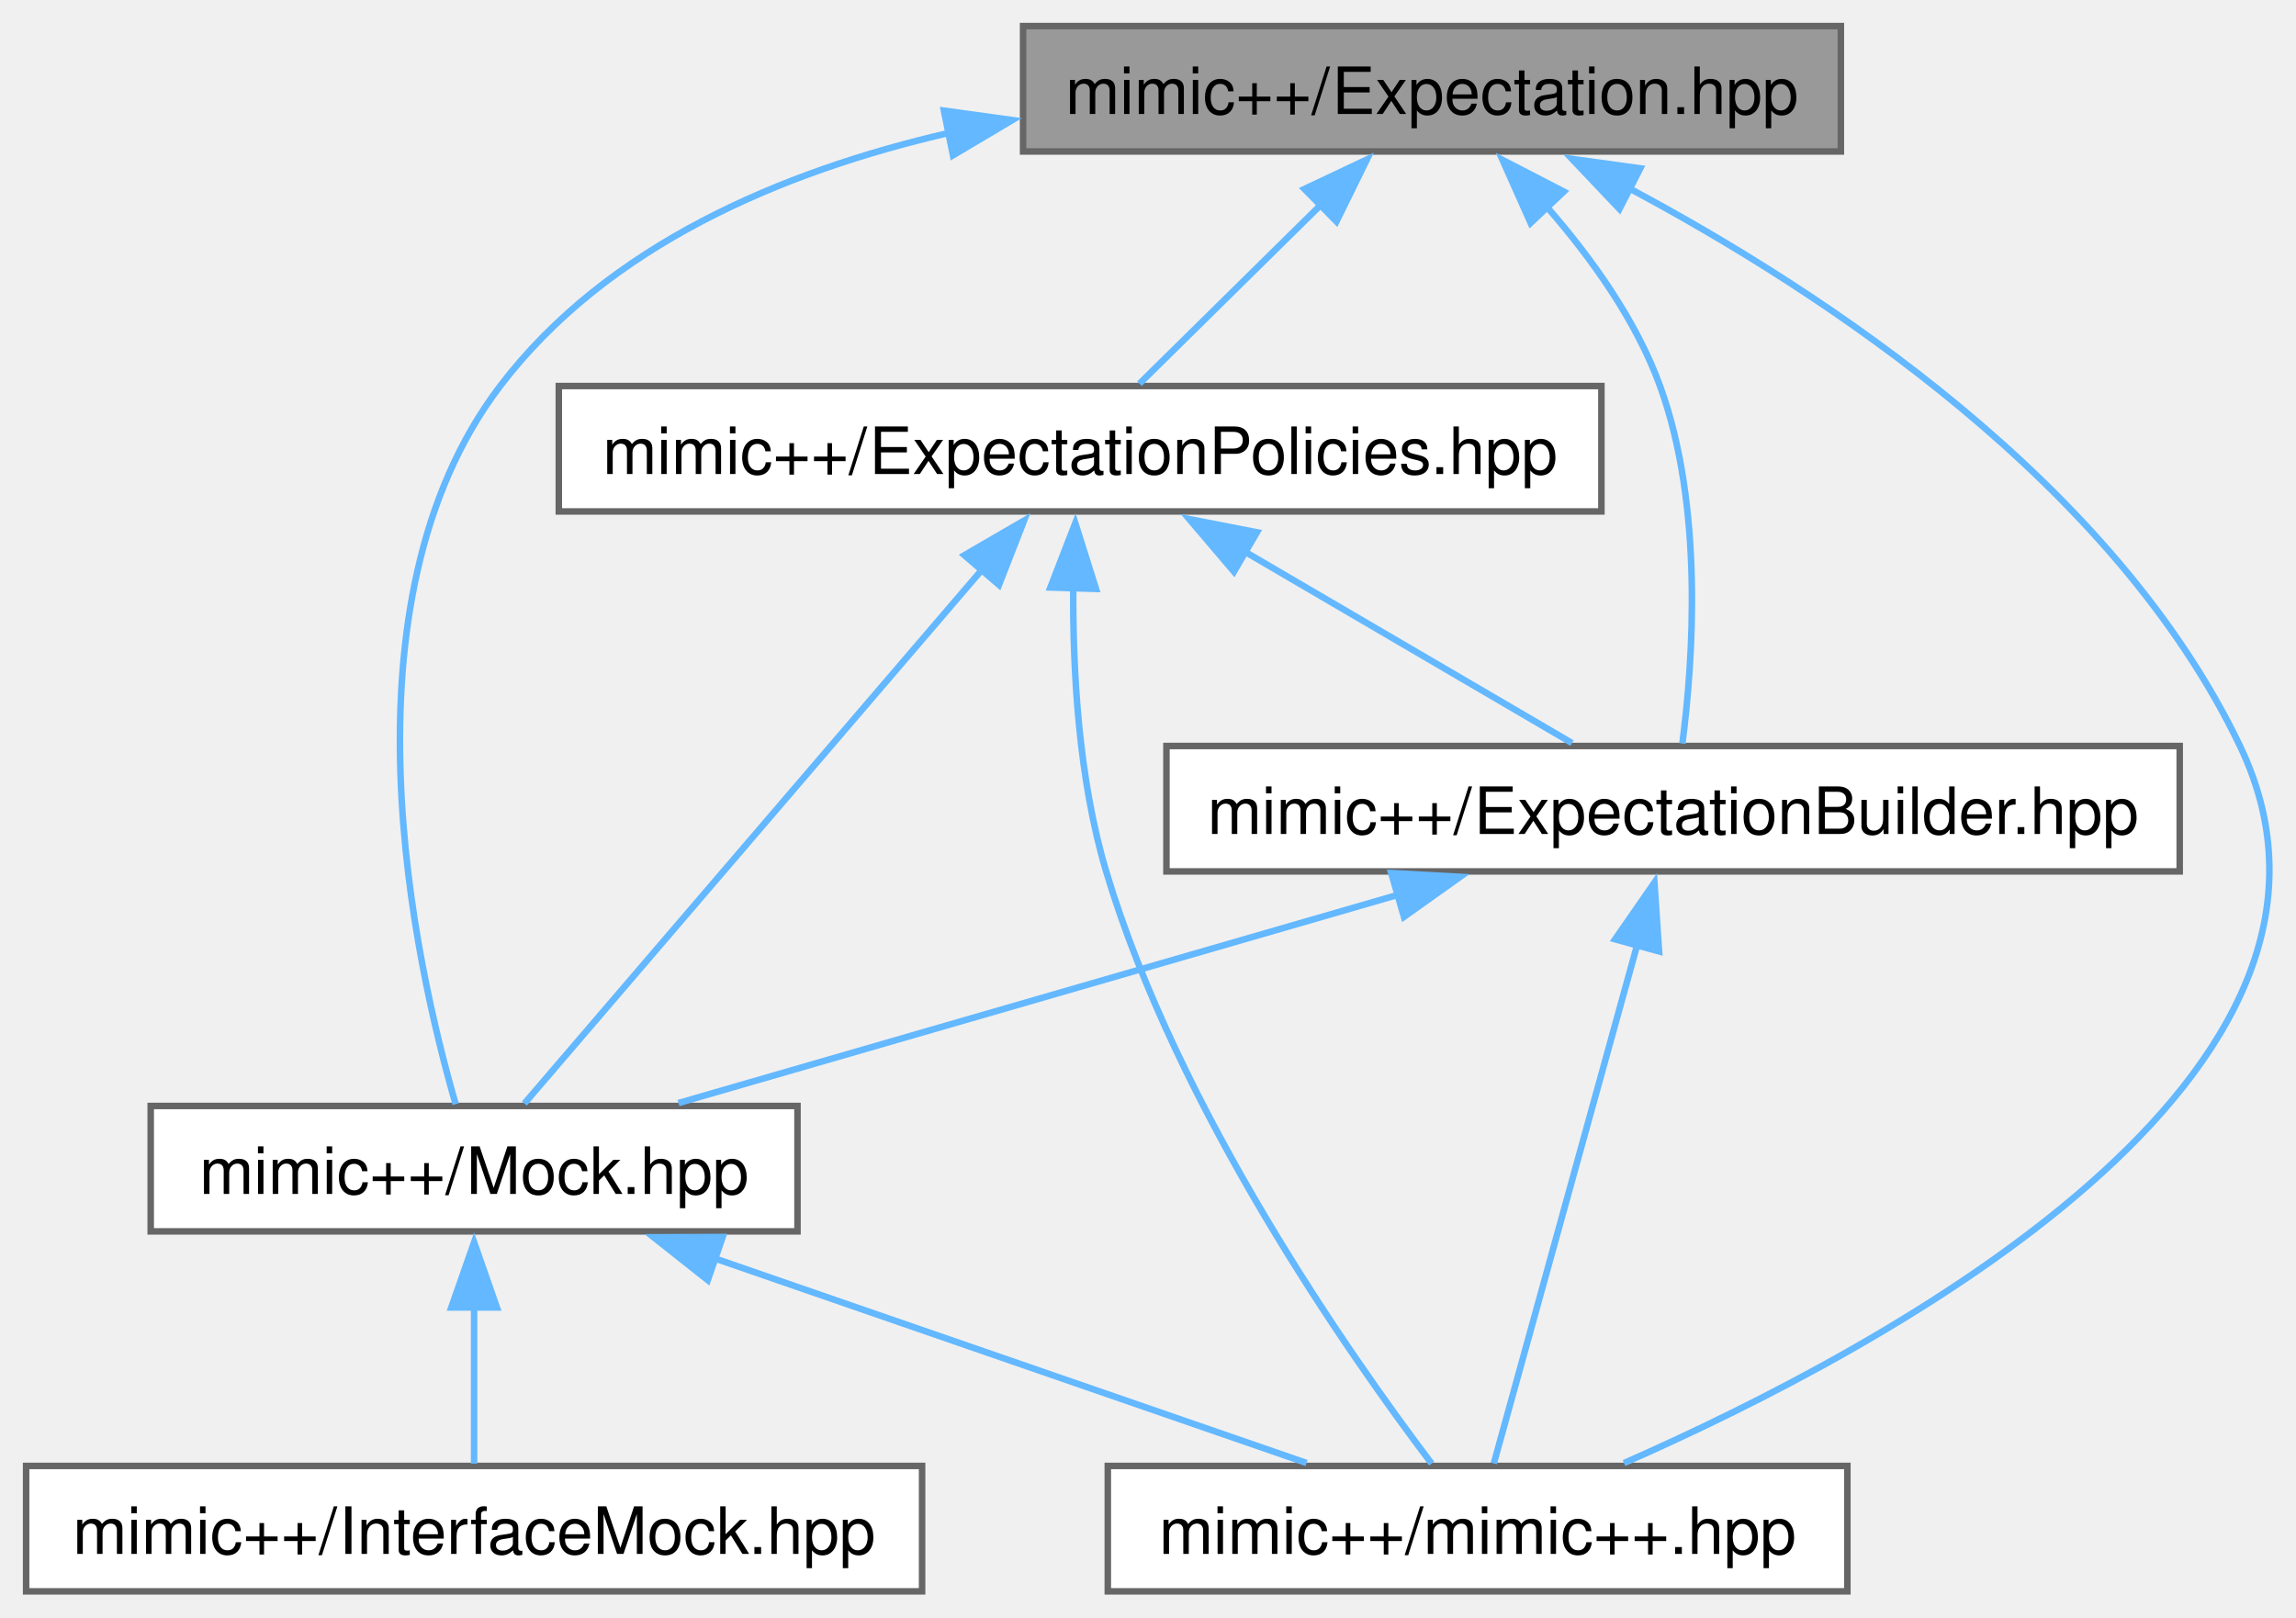
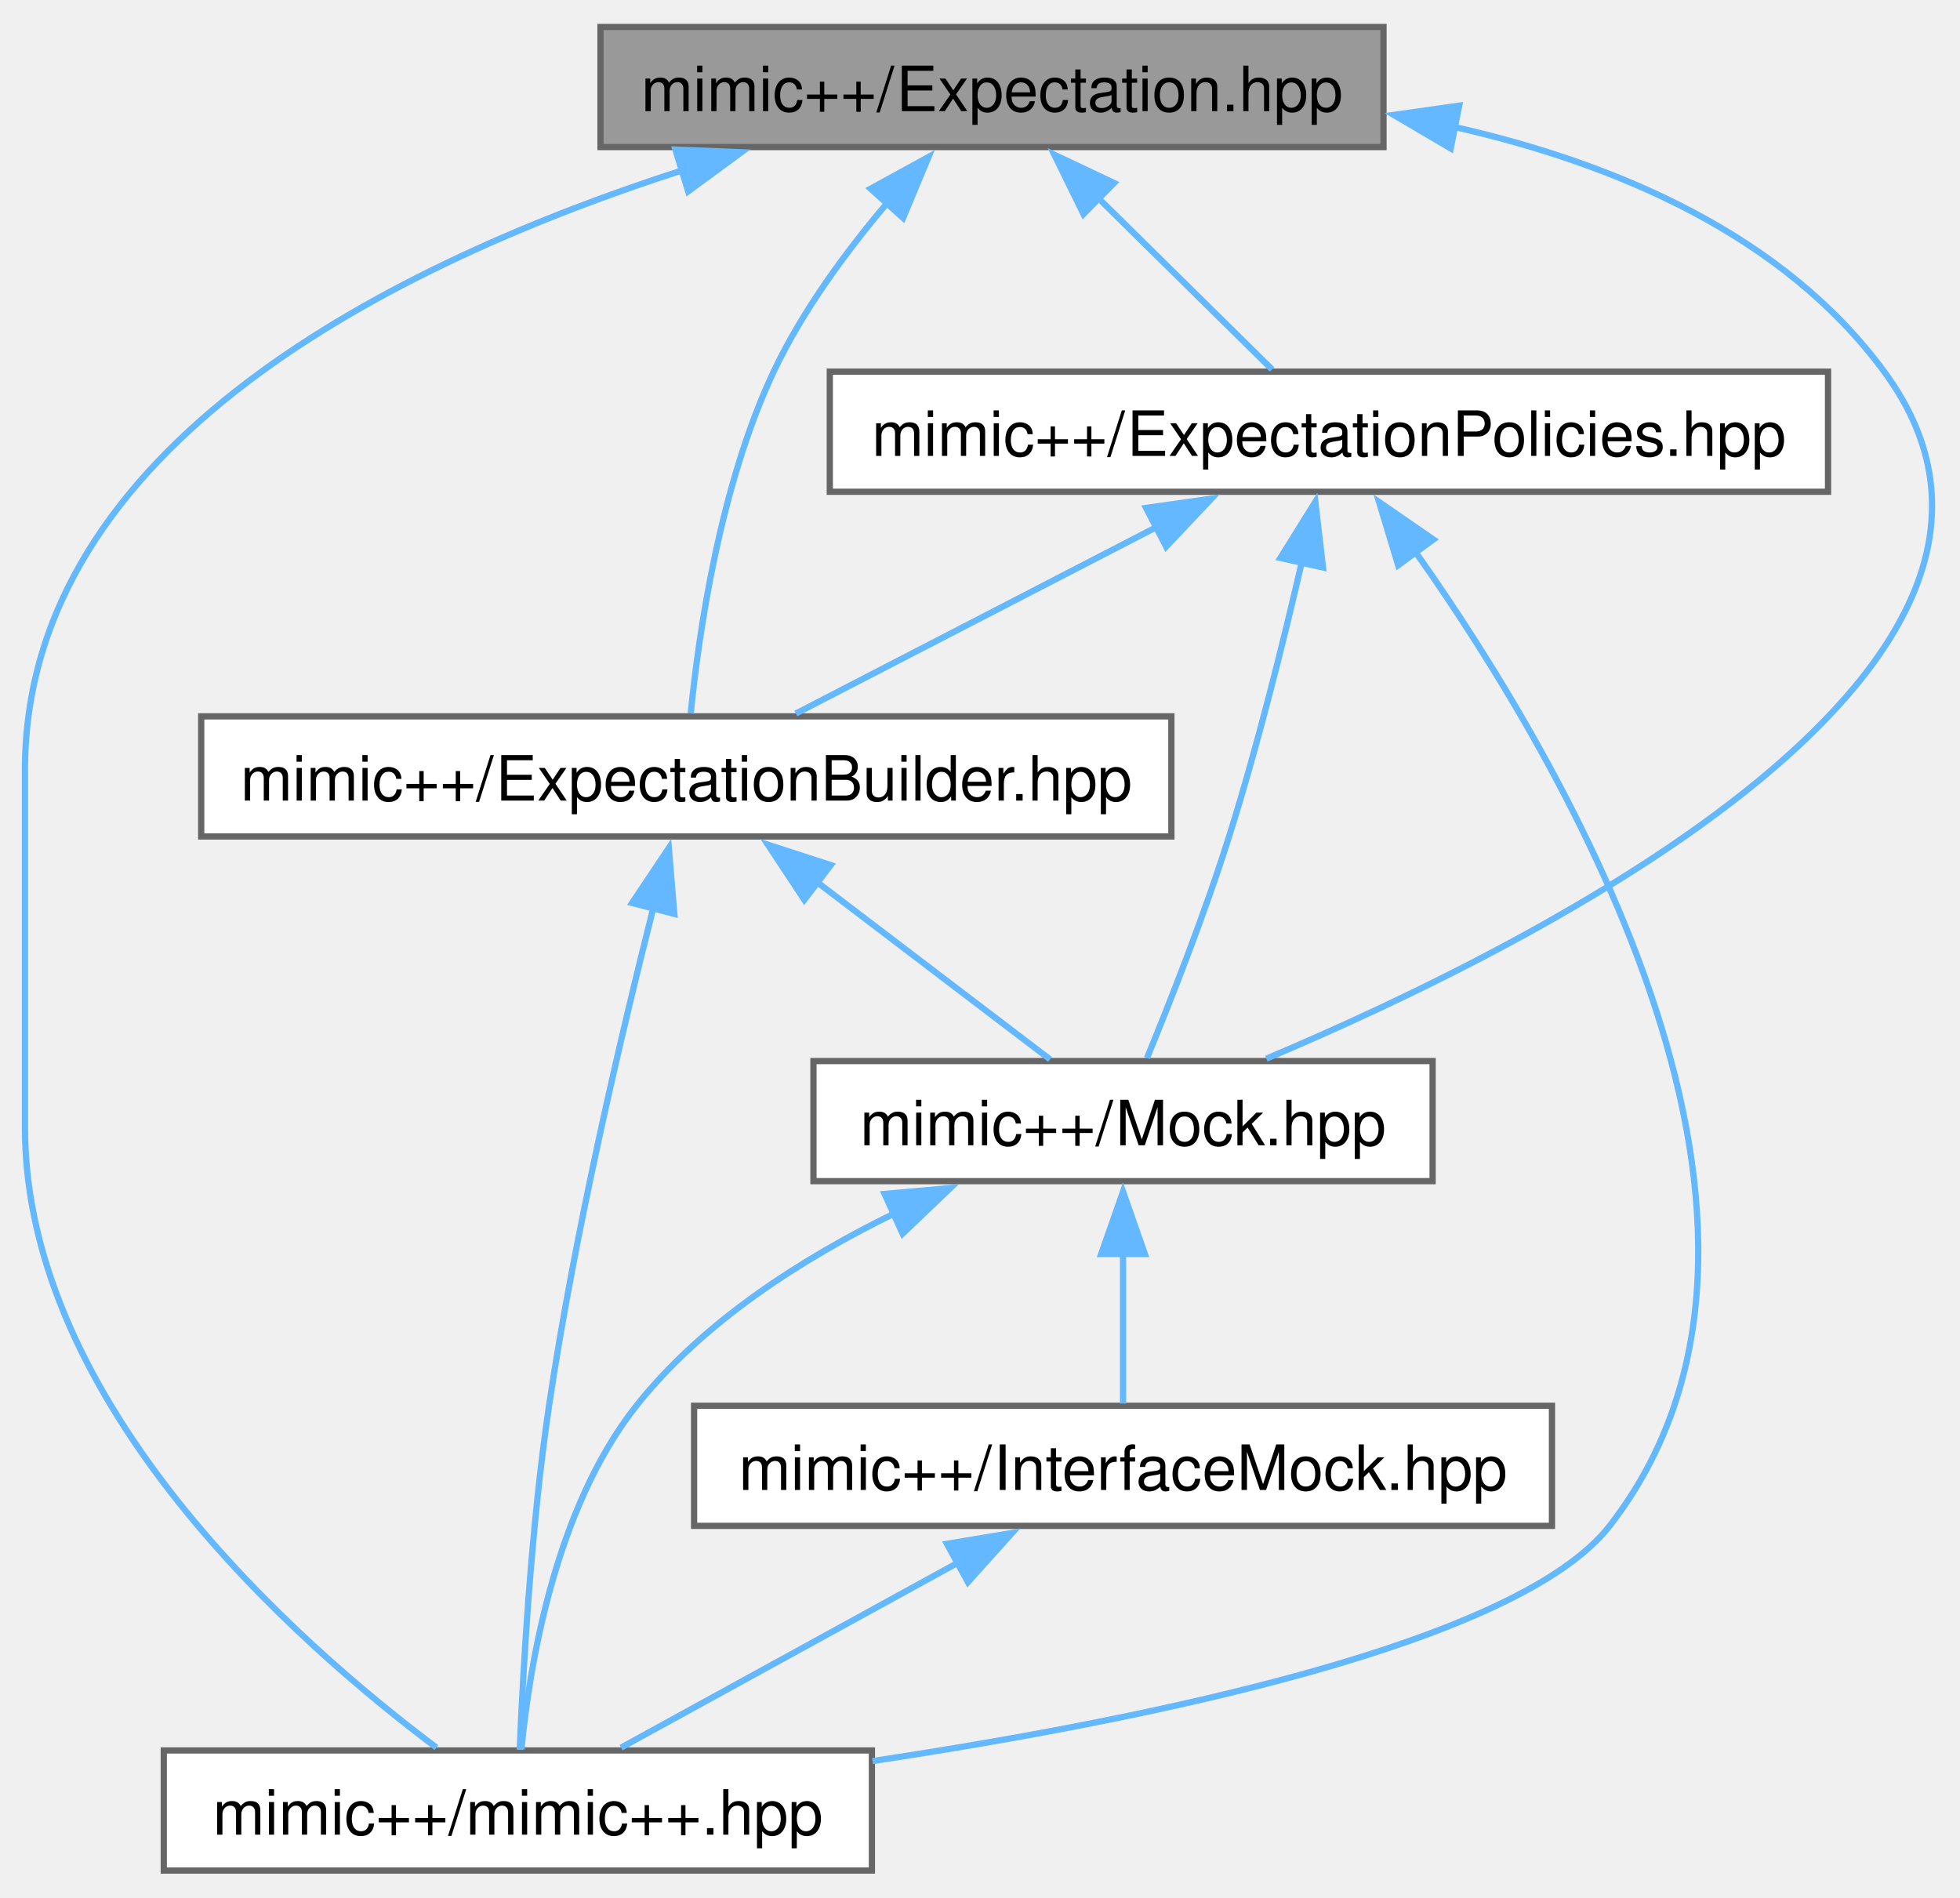
- <svg xmlns="http://www.w3.org/2000/svg" xmlns:xlink="http://www.w3.org/1999/xlink" width="352pt" height="248pt" viewBox="0.00 0.00 352.34 248.25">
-   <g id="graph0" class="graph" transform="scale(1 1) rotate(0) translate(4 244.25)">
+ <svg xmlns="http://www.w3.org/2000/svg" xmlns:xlink="http://www.w3.org/1999/xlink" width="314pt" height="304pt" viewBox="0.00 0.00 314.15 303.50">
+   <g id="graph0" class="graph" transform="scale(1 1) rotate(0) translate(4 299.5)">
    <g id="Node000001" class="node">
      <g id="a_Node000001">
        <a xlink:title=" ">
-           <polygon fill="#999999" stroke="#666666" points="278.5,-240.25 153,-240.25 153,-221 278.5,-221 278.5,-240.25" />
-           <text text-anchor="middle" x="215.75" y="-226.75" font-family="Helvetica,sans-Serif" font-size="10.00">mimic++/Expectation.hpp</text>
+           <polygon fill="#999999" stroke="#666666" points="217.75,-295.5 92.25,-295.5 92.25,-276.25 217.75,-276.25 217.75,-295.5" />
+           <text text-anchor="middle" x="155" y="-282" font-family="Helvetica,sans-Serif" font-size="10.00">mimic++/Expectation.hpp</text>
        </a>
      </g>
    </g>
    <g id="Node000002" class="node">
      <g id="a_Node000002">
        <a xlink:href="../../d2/d4f/_expectation_builder_8hpp.html" target="_top" xlink:title=" ">
-           <polygon fill="white" stroke="#666666" points="330.5,-129.75 175,-129.75 175,-110.5 330.5,-110.5 330.5,-129.75" />
-           <text text-anchor="middle" x="252.75" y="-116.25" font-family="Helvetica,sans-Serif" font-size="10.00">mimic++/ExpectationBuilder.hpp</text>
+           <polygon fill="white" stroke="#666666" points="183.75,-185 28.25,-185 28.25,-165.75 183.75,-165.75 183.75,-185" />
+           <text text-anchor="middle" x="106" y="-171.5" font-family="Helvetica,sans-Serif" font-size="10.00">mimic++/ExpectationBuilder.hpp</text>
        </a>
      </g>
    </g>
    <g id="edge1_Node000001_Node000002" class="edge">
      <g id="a_edge1_Node000001_Node000002">
        <a xlink:title=" ">
-           <path fill="none" stroke="#63b8ff" d="M233.41,-212.46C240.14,-204.76 247.07,-195.13 250.75,-185 257.49,-166.44 255.82,-142.81 254.18,-130.13" />
-           <polygon fill="#63b8ff" stroke="#63b8ff" points="230.89,-210.03 226.57,-219.71 235.98,-214.84 230.89,-210.03" />
+           <path fill="none" stroke="#63b8ff" d="M138.25,-267.34C131.66,-259.57 124.6,-250 120,-240.25 111.38,-221.97 107.98,-198.23 106.71,-185.46" />
+           <polygon fill="#63b8ff" stroke="#63b8ff" points="135.54,-269.57 144.83,-274.67 140.75,-264.89 135.54,-269.57" />
        </a>
      </g>
    </g>
    <g id="Node000003" class="node">
      <g id="a_Node000003">
        <a xlink:href="../../d5/dc5/_mock_8hpp.html" target="_top" xlink:title=" ">
-           <polygon fill="white" stroke="#666666" points="118.38,-74.5 19.12,-74.5 19.12,-55.25 118.38,-55.25 118.38,-74.5" />
-           <text text-anchor="middle" x="68.75" y="-61" font-family="Helvetica,sans-Serif" font-size="10.00">mimic++/Mock.hpp</text>
+           <polygon fill="white" stroke="#666666" points="225.62,-129.75 126.38,-129.75 126.38,-110.5 225.62,-110.5 225.62,-129.75" />
+           <text text-anchor="middle" x="176" y="-116.25" font-family="Helvetica,sans-Serif" font-size="10.00">mimic++/Mock.hpp</text>
        </a>
      </g>
    </g>
-     <g id="edge10_Node000001_Node000003" class="edge">
-       <g id="a_edge10_Node000001_Node000003">
+     <g id="edge11_Node000001_Node000003" class="edge">
+       <g id="a_edge11_Node000001_Node000003">
        <a xlink:title=" ">
-           <path fill="none" stroke="#63b8ff" d="M141.8,-223.89C115.88,-217.94 89.16,-206.54 72.75,-185 47.3,-151.58 59.7,-96.26 65.92,-74.78" />
-           <polygon fill="#63b8ff" stroke="#63b8ff" points="140.85,-227.27 151.35,-225.82 142.24,-220.41 140.85,-227.27" />
+           <path fill="none" stroke="#63b8ff" d="M229,-279.5C255.08,-273.61 281.89,-262.16 298,-240.25 332.29,-193.63 243.06,-148.74 198.97,-130.13" />
+           <polygon fill="#63b8ff" stroke="#63b8ff" points="228.52,-276.03 219.39,-281.4 229.88,-282.89 228.52,-276.03" />
        </a>
      </g>
    </g>
    <g id="Node000005" class="node">
      <g id="a_Node000005">
        <a xlink:href="../../d0/db9/mimic_09_09_8hpp.html" target="_top" xlink:title=" ">
-           <polygon fill="white" stroke="#666666" points="279.5,-19.25 166,-19.25 166,0 279.5,0 279.5,-19.25" />
-           <text text-anchor="middle" x="222.75" y="-5.75" font-family="Helvetica,sans-Serif" font-size="10.00">mimic++/mimic++.hpp</text>
+           <polygon fill="white" stroke="#666666" points="135.75,-19.25 22.25,-19.25 22.25,0 135.75,0 135.75,-19.25" />
+           <text text-anchor="middle" x="79" y="-5.75" font-family="Helvetica,sans-Serif" font-size="10.00">mimic++/mimic++.hpp</text>
        </a>
      </g>
    </g>
-     <g id="edge11_Node000001_Node000005" class="edge">
-       <g id="a_edge11_Node000001_Node000005">
+     <g id="edge12_Node000001_Node000005" class="edge">
+       <g id="a_edge12_Node000001_Node000005">
        <a xlink:title=" ">
-           <path fill="none" stroke="#63b8ff" d="M245.86,-215.43C275.95,-199.38 320.43,-170.12 339.75,-129.75 363.84,-79.42 285.55,-37.42 245.22,-19.69" />
-           <polygon fill="#63b8ff" stroke="#63b8ff" points="244.52,-212.18 237.23,-219.86 247.72,-218.41 244.52,-212.18" />
+           <path fill="none" stroke="#63b8ff" d="M105.41,-272.54C60.06,-257.94 0,-228.72 0,-176.38 0,-176.38 0,-176.38 0,-119.12 0,-74.85 43.52,-36.53 65.95,-19.71" />
+           <polygon fill="#63b8ff" stroke="#63b8ff" points="104.25,-275.85 114.84,-275.42 106.3,-269.15 104.25,-275.85" />
        </a>
      </g>
    </g>
    <g id="Node000006" class="node">
      <g id="a_Node000006">
        <a xlink:href="../../d8/de5/_expectation_policies_8hpp.html" target="_top" xlink:title=" ">
-           <polygon fill="white" stroke="#666666" points="241.75,-185 81.75,-185 81.75,-165.75 241.75,-165.75 241.75,-185" />
-           <text text-anchor="middle" x="161.75" y="-171.5" font-family="Helvetica,sans-Serif" font-size="10.00">mimic++/ExpectationPolicies.hpp</text>
+           <polygon fill="white" stroke="#666666" points="289,-240.25 129,-240.25 129,-221 289,-221 289,-240.25" />
+           <text text-anchor="middle" x="209" y="-226.75" font-family="Helvetica,sans-Serif" font-size="10.00">mimic++/ExpectationPolicies.hpp</text>
        </a>
      </g>
    </g>
-     <g id="edge6_Node000001_Node000006" class="edge">
-       <g id="a_edge6_Node000001_Node000006">
+     <g id="edge7_Node000001_Node000006" class="edge">
+       <g id="a_edge7_Node000001_Node000006">
        <a xlink:title=" ">
-           <path fill="none" stroke="#63b8ff" d="M198.71,-212.82C189.49,-203.73 178.46,-192.85 170.86,-185.36" />
-           <polygon fill="#63b8ff" stroke="#63b8ff" points="196.18,-215.24 205.76,-219.77 201.09,-210.26 196.18,-215.24" />
+           <path fill="none" stroke="#63b8ff" d="M172.04,-268.07C181.26,-258.98 192.29,-248.1 199.89,-240.61" />
+           <polygon fill="#63b8ff" stroke="#63b8ff" points="169.66,-265.51 164.99,-275.02 174.57,-270.49 169.66,-265.51" />
        </a>
      </g>
    </g>
    <g id="edge2_Node000002_Node000003" class="edge">
      <g id="a_edge2_Node000002_Node000003">
        <a xlink:title=" ">
-           <path fill="none" stroke="#63b8ff" d="M210.65,-106.94C177,-97.2 130.57,-83.77 100.12,-74.95" />
-           <polygon fill="#63b8ff" stroke="#63b8ff" points="209.5,-110.25 220.08,-109.67 211.45,-103.53 209.5,-110.25" />
+           <path fill="none" stroke="#63b8ff" d="M126.95,-158.44C139.17,-149.14 154.14,-137.76 164.3,-130.02" />
+           <polygon fill="#63b8ff" stroke="#63b8ff" points="124.92,-155.59 119.08,-164.43 129.16,-161.16 124.92,-155.59" />
        </a>
      </g>
    </g>
-     <g id="edge5_Node000002_Node000005" class="edge">
-       <g id="a_edge5_Node000002_Node000005">
+     <g id="edge6_Node000002_Node000005" class="edge">
+       <g id="a_edge6_Node000002_Node000005">
        <a xlink:title=" ">
-           <path fill="none" stroke="#63b8ff" d="M247.3,-99.43C240.76,-75.76 230.06,-37.05 225.24,-19.63" />
-           <polygon fill="#63b8ff" stroke="#63b8ff" points="243.85,-100.08 249.89,-108.79 250.6,-98.22 243.85,-100.08" />
+           <path fill="none" stroke="#63b8ff" d="M100.71,-154.28C95.64,-134.22 88.15,-102.44 84,-74.5 81.09,-54.92 79.81,-31.68 79.3,-19.35" />
+           <polygon fill="#63b8ff" stroke="#63b8ff" points="97.31,-155.09 103.2,-163.9 104.08,-153.34 97.31,-155.09" />
        </a>
      </g>
    </g>
    <g id="Node000004" class="node">
      <g id="a_Node000004">
        <a xlink:href="../../d9/dc3/_interface_mock_8hpp.html" target="_top" xlink:title=" ">
-           <polygon fill="white" stroke="#666666" points="137.5,-19.25 0,-19.25 0,0 137.5,0 137.5,-19.25" />
-           <text text-anchor="middle" x="68.75" y="-5.75" font-family="Helvetica,sans-Serif" font-size="10.00">mimic++/InterfaceMock.hpp</text>
+           <polygon fill="white" stroke="#666666" points="244.75,-74.5 107.25,-74.5 107.25,-55.25 244.75,-55.25 244.75,-74.5" />
+           <text text-anchor="middle" x="176" y="-61" font-family="Helvetica,sans-Serif" font-size="10.00">mimic++/InterfaceMock.hpp</text>
        </a>
      </g>
    </g>
    <g id="edge3_Node000003_Node000004" class="edge">
      <g id="a_edge3_Node000003_Node000004">
        <a xlink:title=" ">
-           <path fill="none" stroke="#63b8ff" d="M68.75,-43.63C68.75,-35.34 68.75,-26.17 68.75,-19.61" />
-           <polygon fill="#63b8ff" stroke="#63b8ff" points="65.25,-43.57 68.75,-53.57 72.25,-43.57 65.25,-43.57" />
+           <path fill="none" stroke="#63b8ff" d="M176,-98.88C176,-90.59 176,-81.42 176,-74.86" />
+           <polygon fill="#63b8ff" stroke="#63b8ff" points="172.5,-98.82 176,-108.82 179.5,-98.82 172.5,-98.82" />
        </a>
      </g>
    </g>
-     <g id="edge4_Node000003_Node000005" class="edge">
-       <g id="a_edge4_Node000003_Node000005">
+     <g id="edge5_Node000003_Node000005" class="edge">
+       <g id="a_edge5_Node000003_Node000005">
        <a xlink:title=" ">
-           <path fill="none" stroke="#63b8ff" d="M105.46,-51.18C133.5,-41.49 171.45,-28.36 196.5,-19.7" />
-           <polygon fill="#63b8ff" stroke="#63b8ff" points="104.61,-47.77 96.3,-54.35 106.9,-54.39 104.61,-47.77" />
+           <path fill="none" stroke="#63b8ff" d="M139.32,-105.31C124.63,-98.13 108.68,-87.98 98,-74.5 84.92,-58 80.84,-32.67 79.57,-19.41" />
+           <polygon fill="#63b8ff" stroke="#63b8ff" points="137.78,-108.45 148.33,-109.4 140.67,-102.08 137.78,-108.45" />
        </a>
      </g>
    </g>
-     <g id="edge7_Node000006_Node000002" class="edge">
-       <g id="a_edge7_Node000006_Node000002">
+     <g id="edge4_Node000004_Node000005" class="edge">
+       <g id="a_edge4_Node000004_Node000005">
        <a xlink:title=" ">
-           <path fill="none" stroke="#63b8ff" d="M187.04,-159.57C203.15,-150.15 223.49,-138.25 237.24,-130.2" />
-           <polygon fill="#63b8ff" stroke="#63b8ff" points="185.36,-156.51 178.49,-164.58 188.89,-162.55 185.36,-156.51" />
+           <path fill="none" stroke="#63b8ff" d="M149.53,-49.34C132.29,-39.88 110.33,-27.83 95.54,-19.7" />
+           <polygon fill="#63b8ff" stroke="#63b8ff" points="147.77,-52.37 158.22,-54.11 151.14,-46.23 147.77,-52.37" />
        </a>
      </g>
    </g>
-     <g id="edge8_Node000006_Node000003" class="edge">
-       <g id="a_edge8_Node000006_Node000003">
+     <g id="edge8_Node000006_Node000002" class="edge">
+       <g id="a_edge8_Node000006_Node000002">
        <a xlink:title=" ">
-           <path fill="none" stroke="#63b8ff" d="M146.78,-156.91C126.73,-133.52 91.88,-92.86 76.47,-74.88" />
-           <polygon fill="#63b8ff" stroke="#63b8ff" points="143.99,-159.03 153.15,-164.35 149.3,-154.48 143.99,-159.03" />
+           <path fill="none" stroke="#63b8ff" d="M181.41,-215.36C163.02,-205.86 139.42,-193.65 123.56,-185.45" />
+           <polygon fill="#63b8ff" stroke="#63b8ff" points="179.69,-218.41 190.18,-219.9 182.91,-212.2 179.69,-218.41" />
        </a>
      </g>
    </g>
-     <g id="edge9_Node000006_Node000005" class="edge">
-       <g id="a_edge9_Node000006_Node000005">
+     <g id="edge9_Node000006_Node000003" class="edge">
+       <g id="a_edge9_Node000006_Node000003">
        <a xlink:title=" ">
-           <path fill="none" stroke="#63b8ff" d="M160.7,-154.26C160.6,-141.47 161.5,-124.71 165.75,-110.5 176.67,-73.97 203.03,-36.35 215.7,-19.61" />
-           <polygon fill="#63b8ff" stroke="#63b8ff" points="157.19,-154.08 161.01,-163.96 164.19,-153.86 157.19,-154.08" />
+           <path fill="none" stroke="#63b8ff" d="M204.66,-209.75C201.73,-197.05 197.58,-180.31 193,-165.75 189.07,-153.25 183.52,-139.18 179.84,-130.24" />
+           <polygon fill="#63b8ff" stroke="#63b8ff" points="201.22,-210.39 206.82,-219.38 208.05,-208.86 201.22,-210.39" />
+         </a>
+       </g>
+     </g>
+     <g id="edge10_Node000006_Node000005" class="edge">
+       <g id="a_edge10_Node000006_Node000005">
+         <a xlink:title=" ">
+           <path fill="none" stroke="#63b8ff" d="M222.89,-211.33C247.05,-177.13 290.86,-102.68 254,-55.25 239.48,-36.56 181.2,-24.39 135.84,-17.55" />
+           <polygon fill="#63b8ff" stroke="#63b8ff" points="220.1,-209.22 217.03,-219.36 225.75,-213.35 220.1,-209.22" />
        </a>
      </g>
    </g>
  </g>
</svg>
